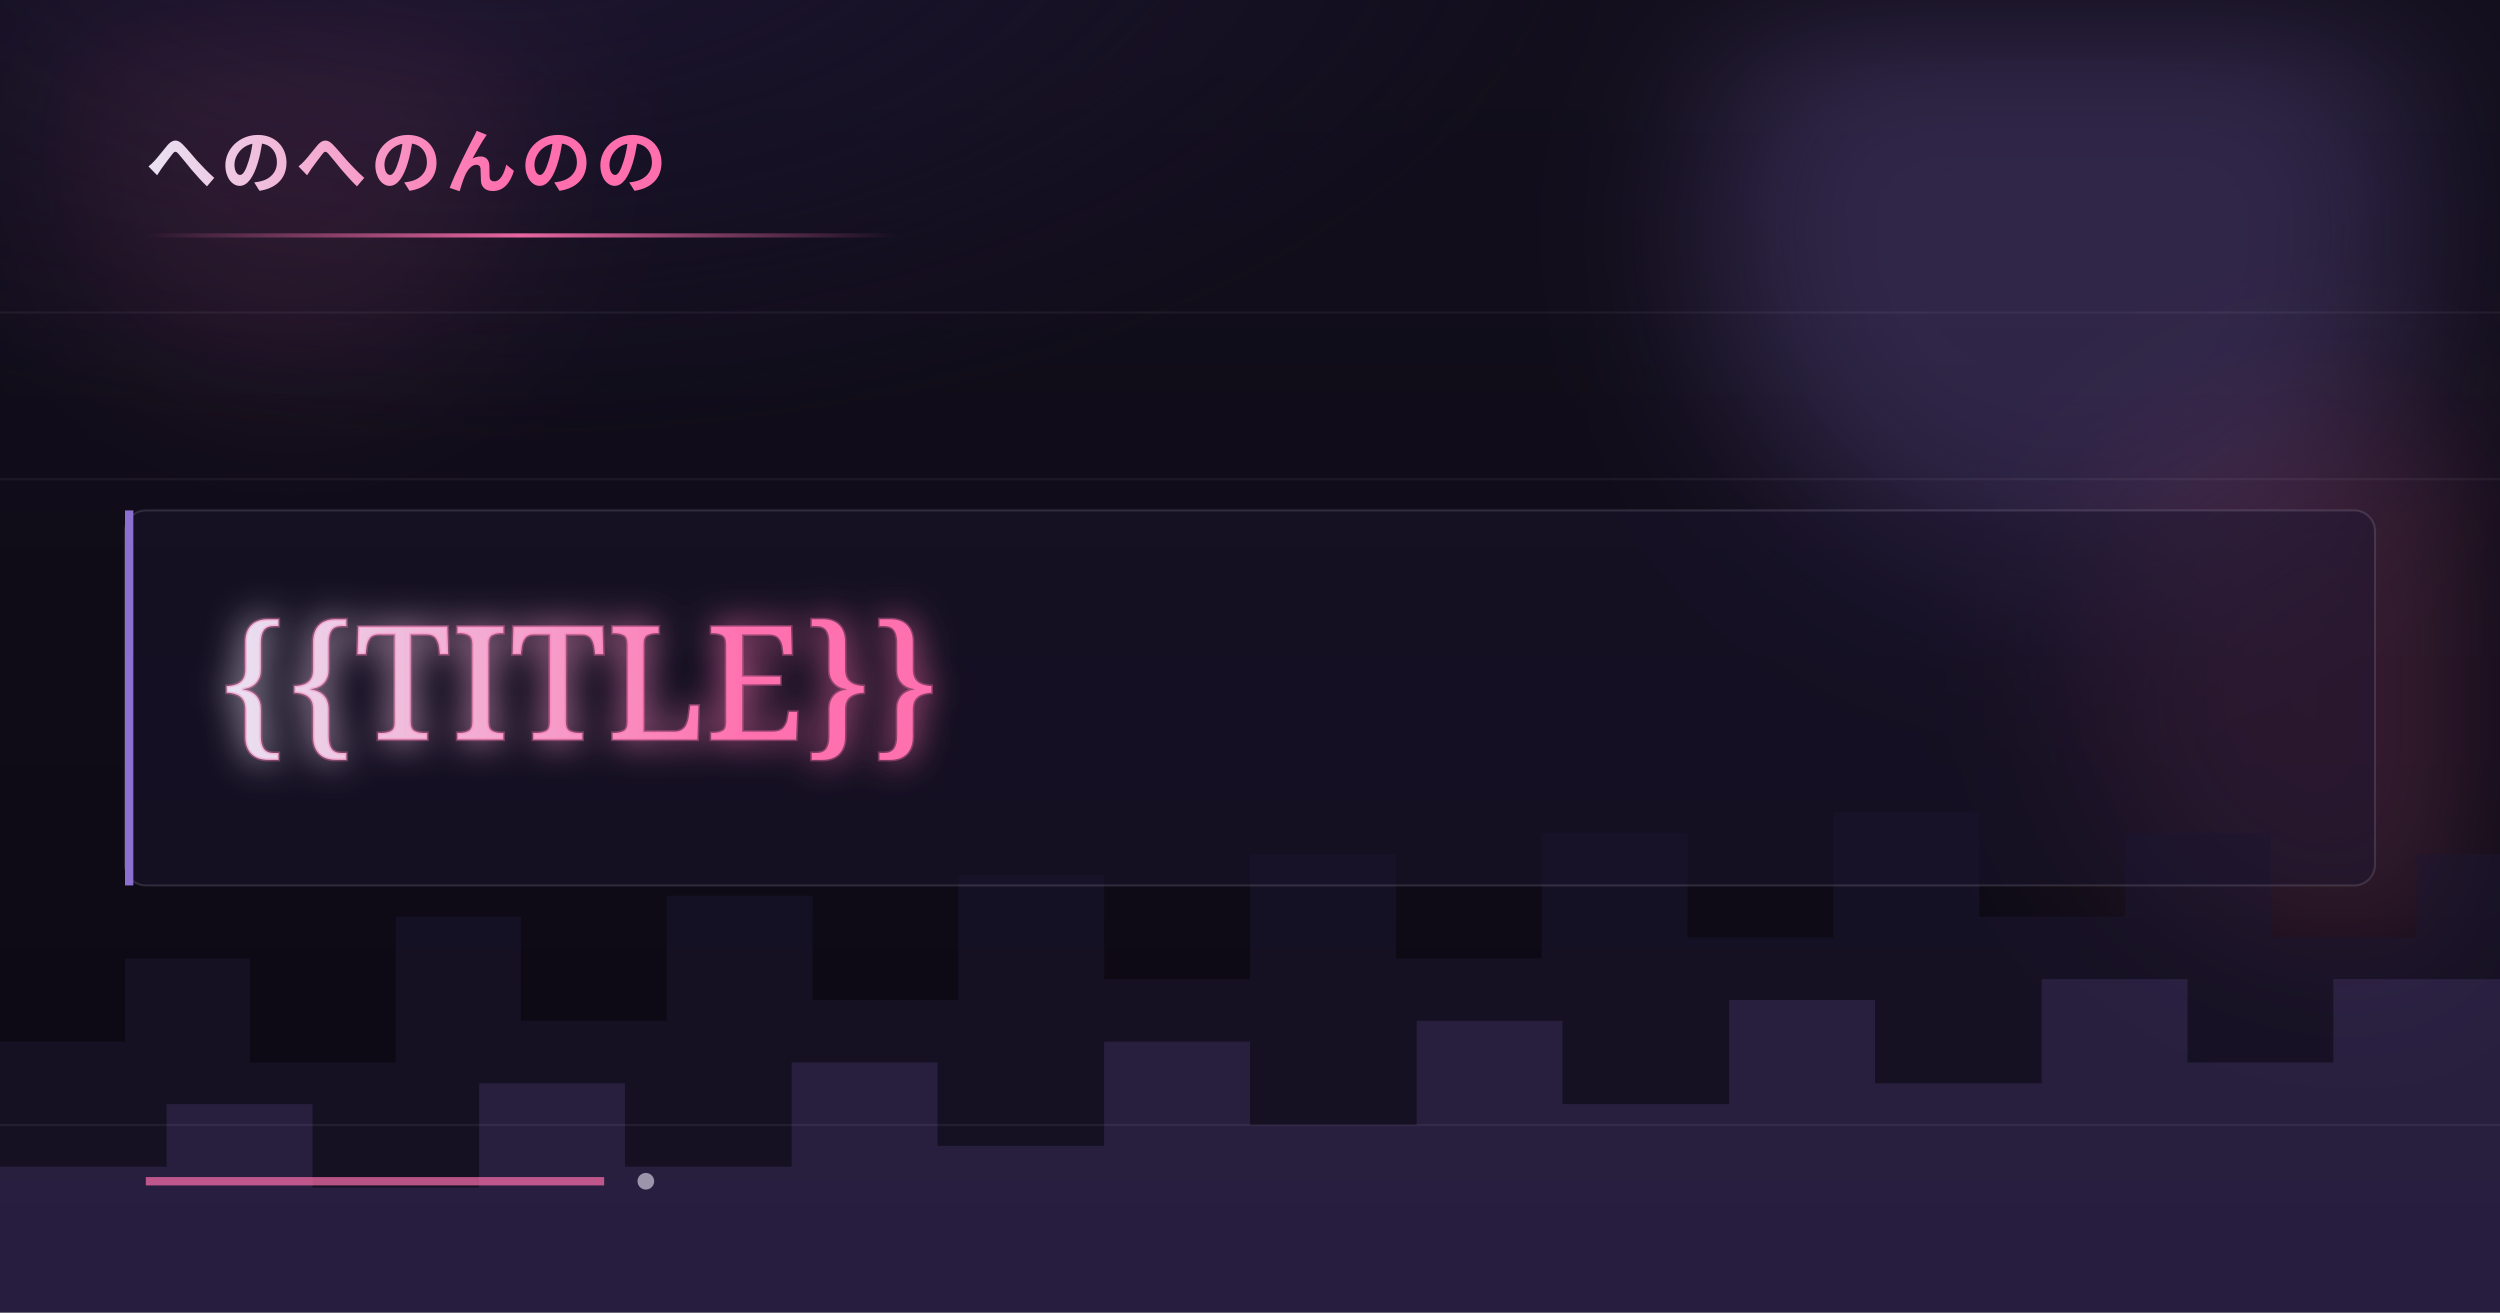
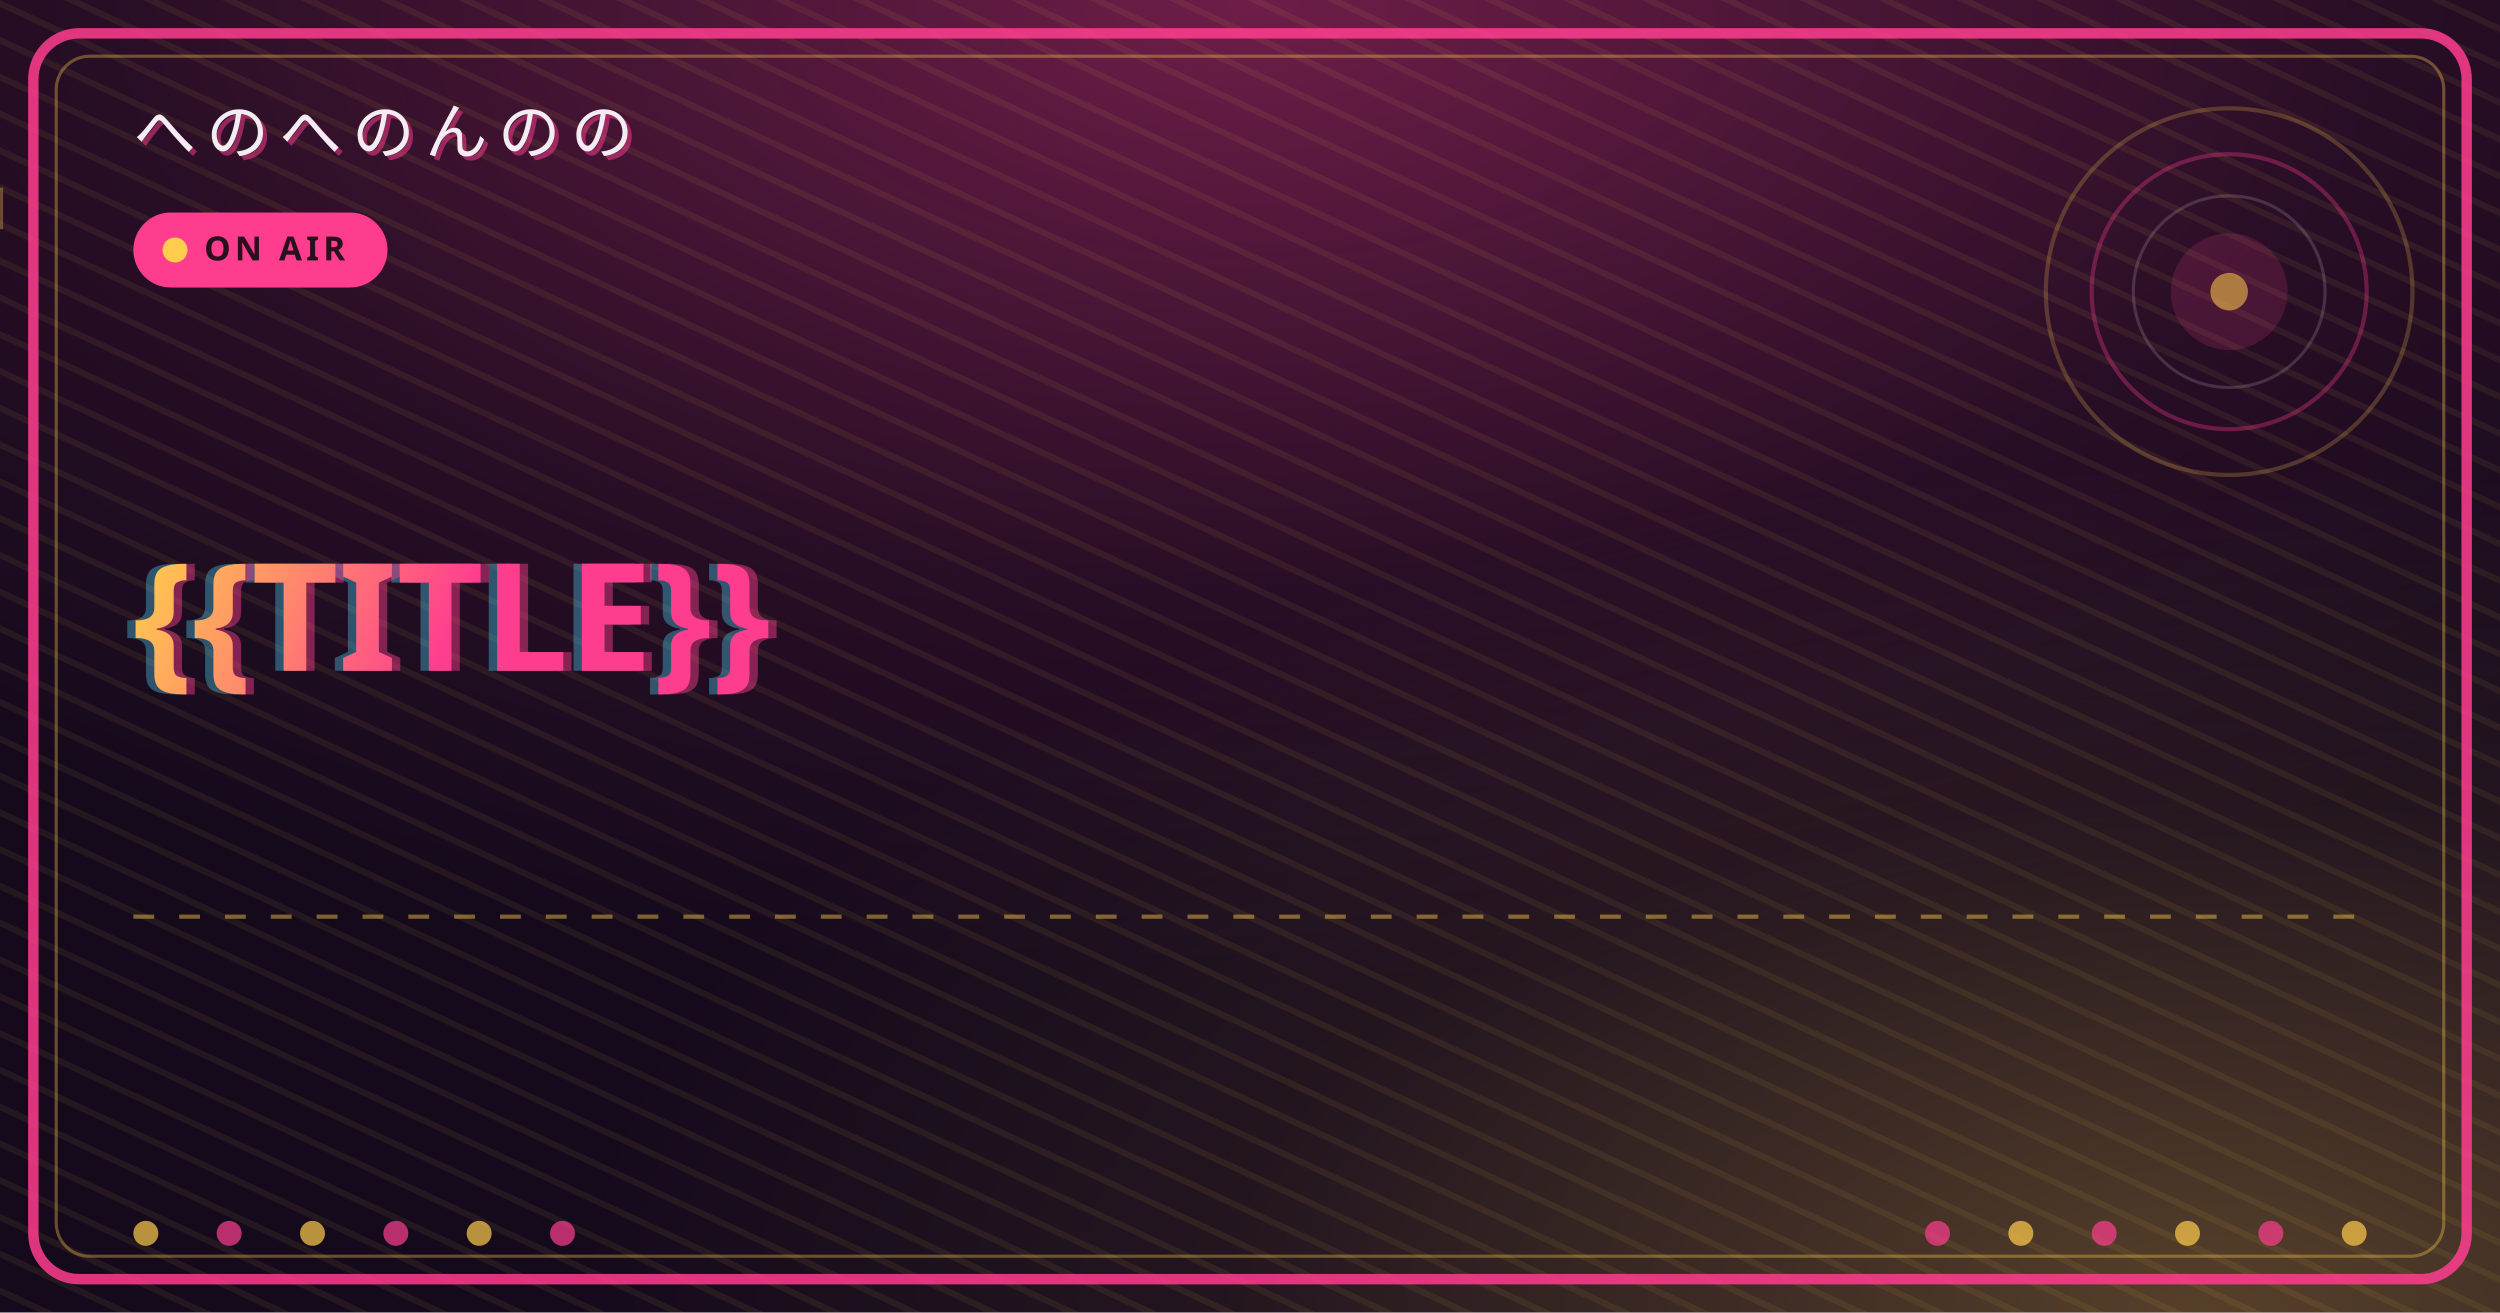
<svg xmlns="http://www.w3.org/2000/svg" width="1200" height="630" viewBox="0 0 1200 630">
  <defs>
-     <radialGradient id="bgGlow" cx="20%" cy="-10%" r="80%">
-       <stop offset="0%" stop-color="#1c1530" />
-       <stop offset="55%" stop-color="#1c1530" stop-opacity="0" />
+     <radialGradient id="glowPink" cx="50%" cy="0%" r="75%">
+       <stop offset="0%" stop-color="#ff3d8f" stop-opacity="0.38" />
+       <stop offset="60%" stop-color="#ff3d8f" stop-opacity="0.08" />
+       <stop offset="100%" stop-color="#ff3d8f" stop-opacity="0" />
    </radialGradient>
-     <linearGradient id="bgBase" x1="0" y1="0" x2="0" y2="1">
-       <stop offset="0%" stop-color="#120e1c" />
-       <stop offset="100%" stop-color="#0c0913" />
+     <radialGradient id="glowYellow" cx="88%" cy="100%" r="65%">
+       <stop offset="0%" stop-color="#ffcc4d" stop-opacity="0.28" />
+       <stop offset="60%" stop-color="#ffcc4d" stop-opacity="0.06" />
+       <stop offset="100%" stop-color="#ffcc4d" stop-opacity="0" />
+     </radialGradient>
+     <linearGradient id="titleGrad" x1="0%" y1="0%" x2="100%" y2="10%">
+       <stop offset="0%" stop-color="#ffcc4d" />
+       <stop offset="55%" stop-color="#ff3d8f" />
+       <stop offset="100%" stop-color="#ff3d8f" />
    </linearGradient>
-     <linearGradient id="titleGrad" x1="0" y1="0" x2="1" y2="0">
-       <stop offset="0%" stop-color="#e9e2f2" />
-       <stop offset="75%" stop-color="#ff6fae" />
-     </linearGradient>
-     <linearGradient id="siteGrad" x1="0" y1="0" x2="1" y2="0">
-       <stop offset="0%" stop-color="#e9e2f2" />
-       <stop offset="70%" stop-color="#ff6fae" />
-     </linearGradient>
-     <linearGradient id="lineGrad" x1="0" y1="0" x2="1" y2="0">
-       <stop offset="0%" stop-color="#ff6fae" stop-opacity="0" />
-       <stop offset="50%" stop-color="#ff6fae" stop-opacity="0.9" />
-       <stop offset="100%" stop-color="#ff6fae" stop-opacity="0" />
-     </linearGradient>
-     <filter id="softBlur" x="-50%" y="-50%" width="200%" height="200%">
-       <feGaussianBlur stdDeviation="40" />
-     </filter>
-     <filter id="glowText" x="-30%" y="-30%" width="160%" height="160%">
-       <feGaussianBlur stdDeviation="9" result="blur" />
-       <feMerge>
-         <feMergeNode in="blur" />
-         <feMergeNode in="SourceGraphic" />
-       </feMerge>
-     </filter>
+     <pattern id="diagStripes" width="16" height="16" patternUnits="userSpaceOnUse" patternTransform="rotate(115)">
+       <rect width="16" height="16" fill="none" />
+       <rect width="3" height="16" fill="#ffcc4d" opacity="0.07" />
+     </pattern>
+     <line id="tick" x1="1070" y1="30" x2="1070" y2="50" stroke="#ffcc4d" stroke-width="3" opacity="0.32" />
  </defs>
-   <rect width="1200" height="630" fill="url(#bgBase)" />
-   <rect width="1200" height="630" fill="url(#bgGlow)" />
-   <circle cx="990" cy="110" r="170" fill="#8d6fd1" opacity="0.25" filter="url(#softBlur)" />
-   <circle cx="1130" cy="330" r="130" fill="#ff6fae" opacity="0.16" filter="url(#softBlur)" />
-   <circle cx="140" cy="70" r="110" fill="#ff6fae" opacity="0.10" filter="url(#softBlur)" />
-   <path d="M0 630 L0 500 L60 500 L60 460 L120 460 L120 510 L190 510 L190 440 L250 440 L250 490 L320 490 L320 430 L390 430 L390 480 L460 480 L460 420 L530 420 L530 470 L600 470 L600 410 L670 410 L670 460 L740 460 L740 400 L810 400 L810 450 L880 450 L880 390 L950 390 L950 440 L1020 440 L1020 400 L1090 400 L1090 450 L1160 450 L1160 410 L1200 410 L1200 630 Z" fill="#1c1530" opacity="0.55" />
-   <path d="M0 630 L0 560 L80 560 L80 530 L150 530 L150 570 L230 570 L230 520 L300 520 L300 560 L380 560 L380 510 L450 510 L450 550 L530 550 L530 500 L600 500 L600 540 L680 540 L680 490 L750 490 L750 530 L830 530 L830 480 L900 480 L900 520 L980 520 L980 470 L1050 470 L1050 510 L1120 510 L1120 470 L1200 470 L1200 630 Z" fill="#8d6fd1" opacity="0.16" />
-   <g opacity="0.06" stroke="#e9e2f2" stroke-width="1">
-     <line x1="0" y1="150" x2="1200" y2="150" />
-     <line x1="0" y1="230" x2="1200" y2="230" />
-     <line x1="0" y1="540" x2="1200" y2="540" />
+   <rect x="0" y="0" width="1200" height="630" fill="#150a1c" />
+   <rect x="0" y="0" width="1200" height="630" fill="url(#glowPink)" />
+   <rect x="0" y="0" width="1200" height="630" fill="url(#glowYellow)" />
+   <rect x="0" y="0" width="1200" height="630" fill="url(#diagStripes)" />
+   <g transform="translate(1070,140)">
+     <use href="#tick" transform="rotate(0 0 0)" />
+     <use href="#tick" transform="rotate(30 0 0)" />
+     <use href="#tick" transform="rotate(60 0 0)" />
+     <use href="#tick" transform="rotate(90 0 0)" />
+     <use href="#tick" transform="rotate(120 0 0)" />
+     <use href="#tick" transform="rotate(150 0 0)" />
+     <use href="#tick" transform="rotate(180 0 0)" />
+     <use href="#tick" transform="rotate(210 0 0)" />
+     <use href="#tick" transform="rotate(240 0 0)" />
+     <use href="#tick" transform="rotate(270 0 0)" />
+     <use href="#tick" transform="rotate(300 0 0)" />
+     <use href="#tick" transform="rotate(330 0 0)" />
+     <circle r="88" fill="none" stroke="#ffcc4d" stroke-width="2" opacity="0.22" />
+     <circle r="66" fill="none" stroke="#ff3d8f" stroke-width="2" opacity="0.32" />
+     <circle r="46" fill="none" stroke="#f4ecf3" stroke-width="1.5" opacity="0.16" />
+     <circle r="28" fill="#ff3d8f" opacity="0.16" />
+     <circle r="9" fill="#ffcc4d" opacity="0.55" />
  </g>
-   <text x="70" y="90" font-family="sans-serif" font-size="34" font-weight="bold" fill="url(#siteGrad)" letter-spacing="2">へのへのんのの</text>
-   <rect x="70" y="112" width="360" height="2" fill="url(#lineGrad)" />
-   <rect x="60" y="245" width="1080" height="180" rx="10" fill="#1c1530" fill-opacity="0.45" stroke="#e9e2f2" stroke-opacity="0.14" stroke-width="1" />
-   <rect x="60" y="245" width="4" height="180" fill="#8d6fd1" />
-   <text x="105" y="355" font-family="serif" font-size="76" fill="url(#titleGrad)" filter="url(#glowText)">{{TITLE}}</text>
-   <text x="105" y="355" font-family="serif" font-size="76" fill="none" stroke="#ff6fae" stroke-opacity="0.35" stroke-width="1.5">{{TITLE}}</text>
-   <rect x="70" y="565" width="220" height="4" fill="#ff6fae" opacity="0.7" />
-   <circle cx="310" cy="567" r="4" fill="#e9e2f2" opacity="0.6" />
+   <rect x="16" y="16" width="1168" height="598" rx="22" fill="none" stroke="#ff3d8f" stroke-width="5" opacity="0.85" />
+   <rect x="27" y="27" width="1146" height="576" rx="16" fill="none" stroke="#ffcc4d" stroke-width="1.5" opacity="0.35" />
+   <text x="66" y="76" font-family="serif" font-size="30" letter-spacing="5" fill="#ff3d8f" opacity="0.5">へのへのんのの</text>
+   <text x="64" y="74" font-family="serif" font-size="30" letter-spacing="5" fill="#f4ecf3">へのへのんのの</text>
+   <rect x="64" y="102" width="122" height="36" rx="18" fill="#ff3d8f" />
+   <circle cx="84" cy="120" r="6" fill="#ffcc4d" />
+   <text x="98" y="125" font-family="sans-serif" font-size="16" font-weight="bold" letter-spacing="2" fill="#2a0f1c">ON AIR</text>
+   <text x="60" y="322" font-family="sans-serif" font-size="72" font-weight="bold" fill="#4ddcff" opacity="0.35">{{TITLE}}</text>
+   <text x="68" y="322" font-family="sans-serif" font-size="72" font-weight="bold" fill="#ff3d8f" opacity="0.45">{{TITLE}}</text>
+   <text x="64" y="322" font-family="sans-serif" font-size="72" font-weight="bold" fill="url(#titleGrad)">{{TITLE}}</text>
+   <line x1="64" y1="440" x2="1136" y2="440" stroke="#ffcc4d" stroke-width="2" stroke-dasharray="10 12" opacity="0.45" />
+   <g>
+     <circle cx="70" cy="592" r="6" fill="#ffcc4d" opacity="0.7" />
+     <circle cx="110" cy="592" r="6" fill="#ff3d8f" opacity="0.7" />
+     <circle cx="150" cy="592" r="6" fill="#ffcc4d" opacity="0.7" />
+     <circle cx="190" cy="592" r="6" fill="#ff3d8f" opacity="0.7" />
+     <circle cx="230" cy="592" r="6" fill="#ffcc4d" opacity="0.7" />
+     <circle cx="270" cy="592" r="6" fill="#ff3d8f" opacity="0.7" />
+     <circle cx="930" cy="592" r="6" fill="#ff3d8f" opacity="0.7" />
+     <circle cx="970" cy="592" r="6" fill="#ffcc4d" opacity="0.7" />
+     <circle cx="1010" cy="592" r="6" fill="#ff3d8f" opacity="0.7" />
+     <circle cx="1050" cy="592" r="6" fill="#ffcc4d" opacity="0.7" />
+     <circle cx="1090" cy="592" r="6" fill="#ff3d8f" opacity="0.7" />
+     <circle cx="1130" cy="592" r="6" fill="#ffcc4d" opacity="0.7" />
+   </g>
</svg>
